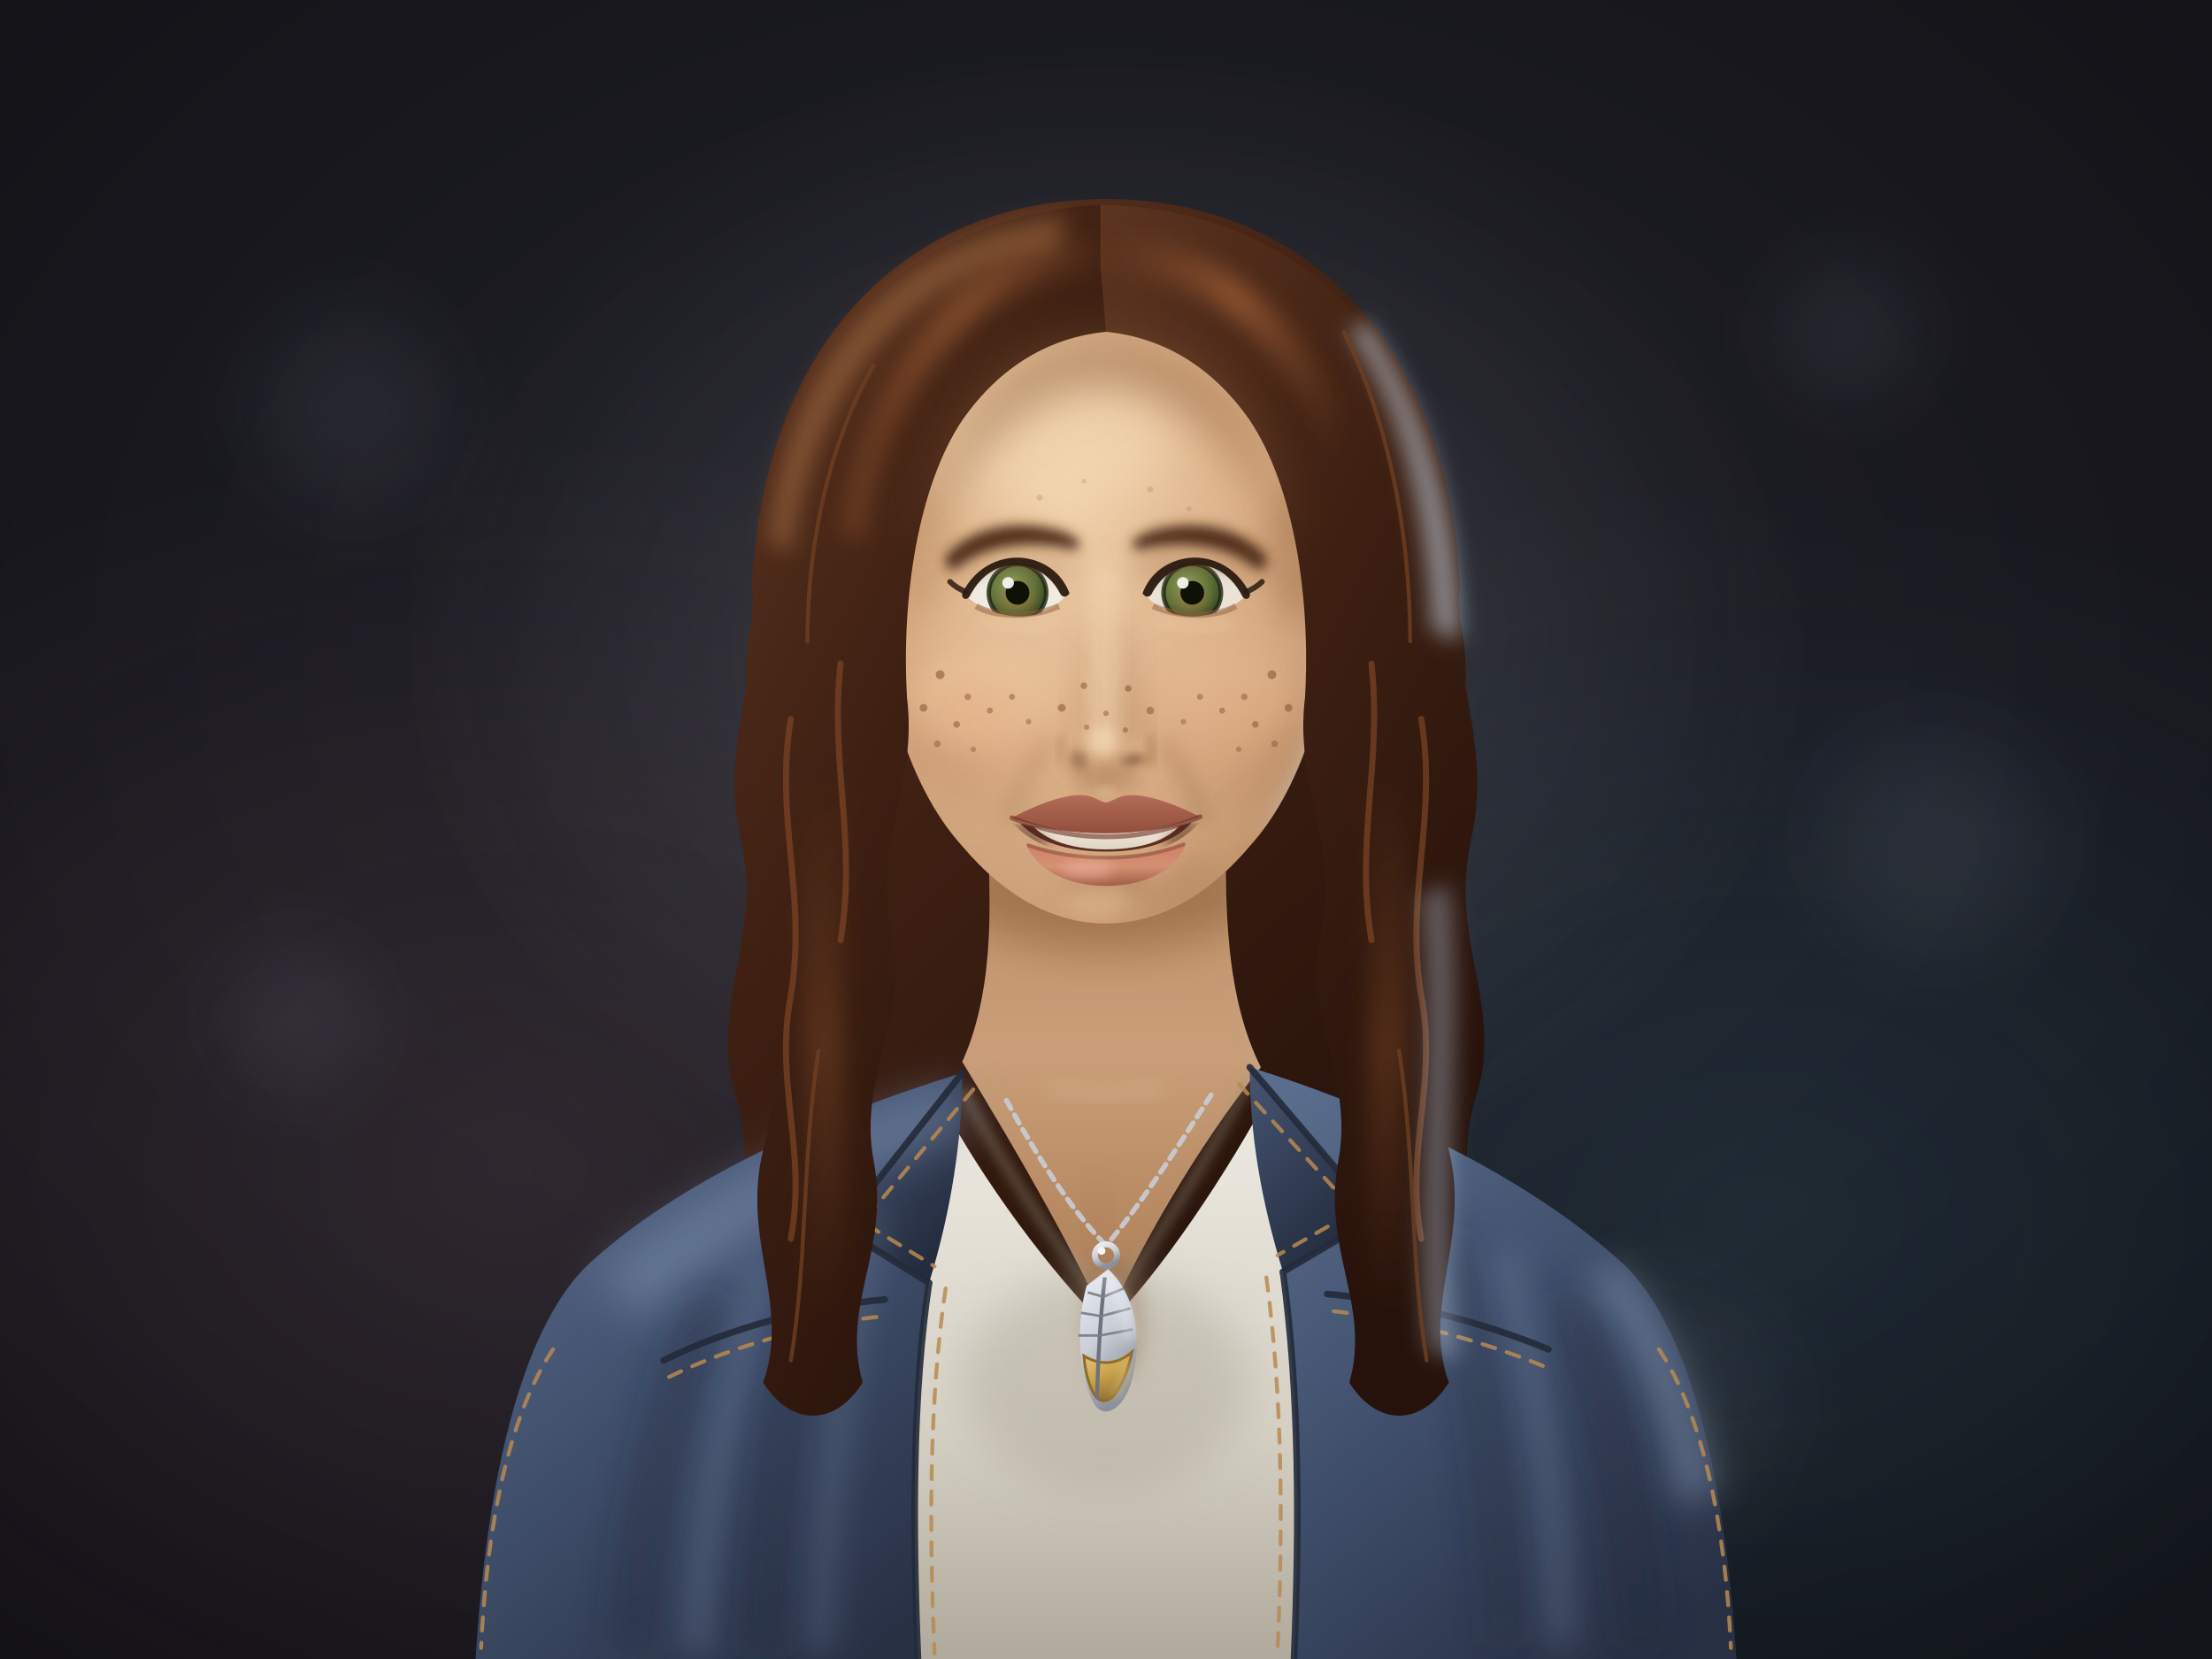
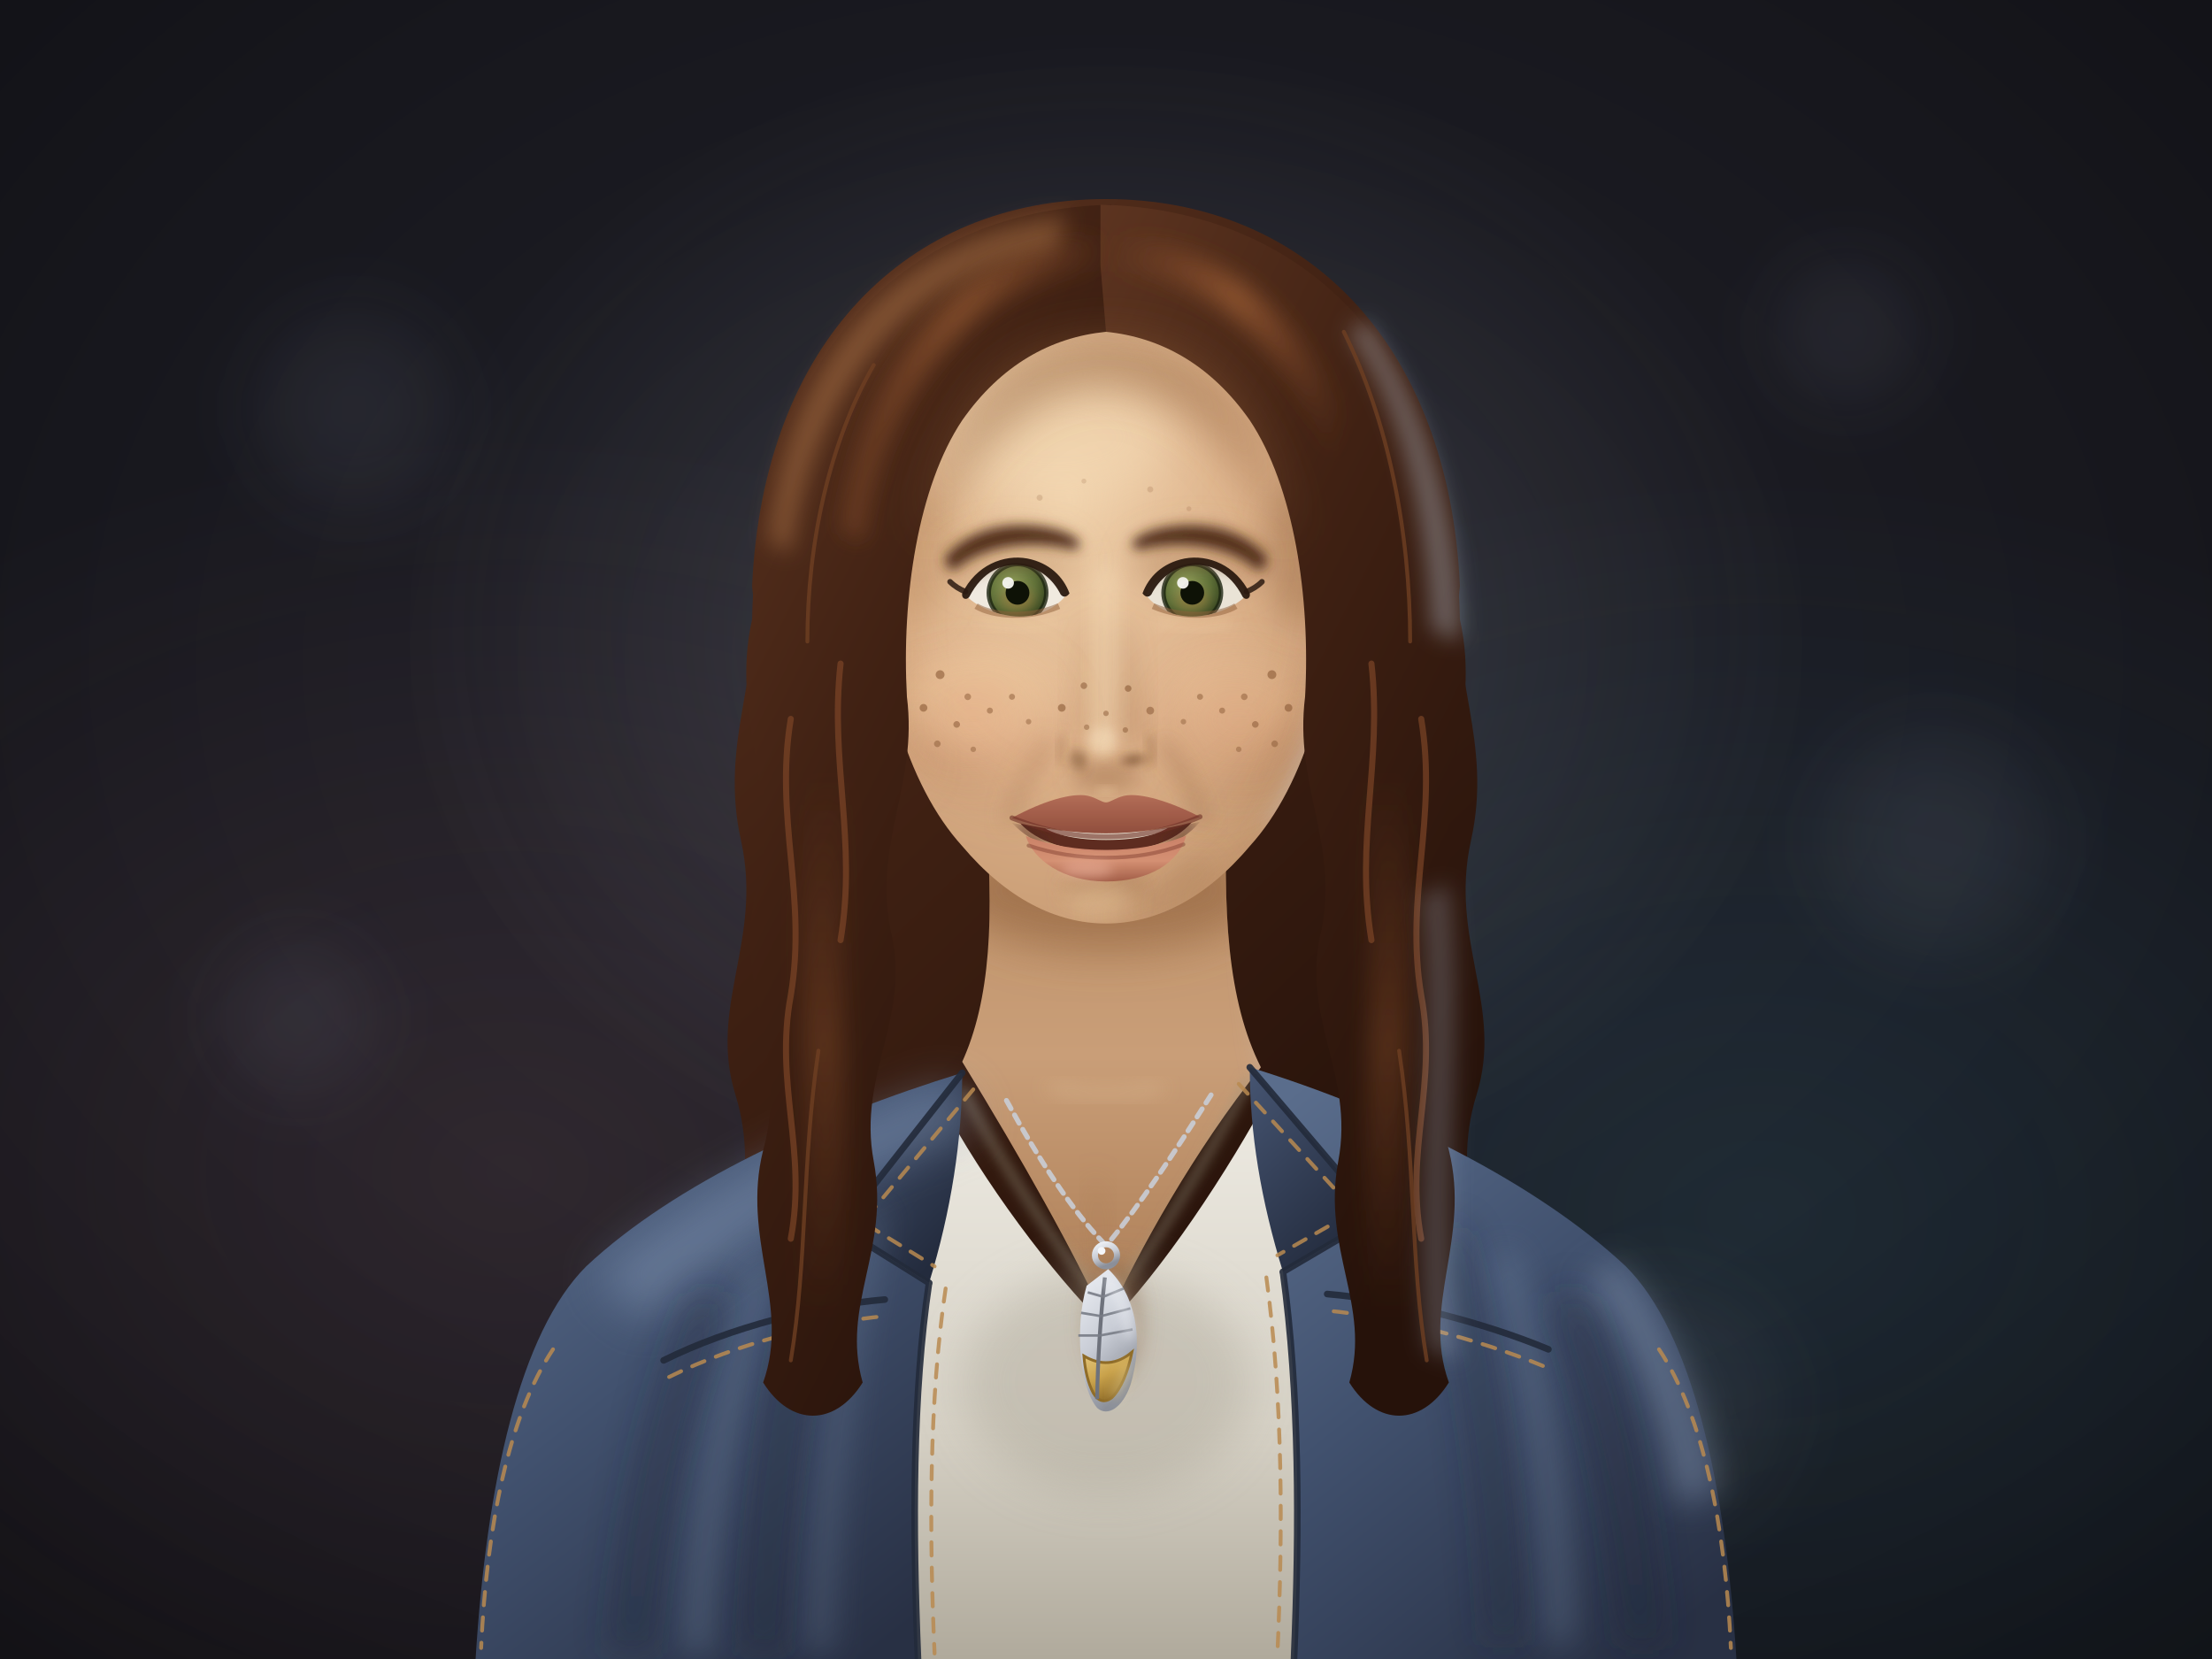
<svg xmlns="http://www.w3.org/2000/svg" viewBox="0 0 400 300" role="img" aria-label="デニムジャケットに金の先金フェザーの女性">
  <defs>
    <radialGradient id="bg" cx="0.5" cy="0.4" r="0.8">
      <stop offset="0" stop-color="#212129" />
      <stop offset="0.6" stop-color="#17171d" />
      <stop offset="1" stop-color="#0e0e12" />
    </radialGradient>
    <radialGradient id="halo" cx="0.5" cy="0.5" r="0.5">
      <stop offset="0" stop-color="#d8dee9" stop-opacity="0.16" />
      <stop offset="0.6" stop-color="#d8dee9" stop-opacity="0.06" />
      <stop offset="1" stop-color="#d8dee9" stop-opacity="0" />
    </radialGradient>
    <radialGradient id="aurB" cx="0.5" cy="0.5" r="0.5">
      <stop offset="0" stop-color="#5BCEFA" stop-opacity="0.10" />
      <stop offset="1" stop-color="#5BCEFA" stop-opacity="0" />
    </radialGradient>
    <radialGradient id="aurP" cx="0.5" cy="0.5" r="0.5">
      <stop offset="0" stop-color="#F5A9B8" stop-opacity="0.10" />
      <stop offset="1" stop-color="#F5A9B8" stop-opacity="0" />
    </radialGradient>
    <radialGradient id="bokeh" cx="0.5" cy="0.5" r="0.5">
      <stop offset="0" stop-color="#b9c4d6" stop-opacity="0.10" />
      <stop offset="0.7" stop-color="#b9c4d6" stop-opacity="0.05" />
      <stop offset="1" stop-color="#b9c4d6" stop-opacity="0" />
    </radialGradient>
    <radialGradient id="skinFace" cx="0.42" cy="0.36" r="0.85">
      <stop offset="0" stop-color="#efd0aa" />
      <stop offset="0.45" stop-color="#ddb28b" />
      <stop offset="0.75" stop-color="#cb9f77" />
      <stop offset="1" stop-color="#a97a52" />
    </radialGradient>
    <linearGradient id="skinNeck" x1="0" y1="0" x2="0" y2="1">
      <stop offset="0" stop-color="#bd9067" />
      <stop offset="0.5" stop-color="#c99e78" />
      <stop offset="1" stop-color="#ab7c54" />
    </linearGradient>
    <linearGradient id="hairA" x1="0" y1="0" x2="0.6" y2="1">
      <stop offset="0" stop-color="#5c3420" />
      <stop offset="0.45" stop-color="#402113" />
      <stop offset="1" stop-color="#26120a" />
    </linearGradient>
    <linearGradient id="sheenA" x1="0" y1="0" x2="1" y2="0.3">
      <stop offset="0" stop-color="#a05a2e" stop-opacity="0" />
      <stop offset="0.5" stop-color="#b06a3a" stop-opacity="0.7" />
      <stop offset="1" stop-color="#a05a2e" stop-opacity="0" />
    </linearGradient>
    <linearGradient id="sheenAV" x1="0" y1="0" x2="0" y2="1">
      <stop offset="0" stop-color="#a05a2e" stop-opacity="0" />
      <stop offset="0.5" stop-color="#a86234" stop-opacity="0.5" />
      <stop offset="1" stop-color="#a05a2e" stop-opacity="0" />
    </linearGradient>
    <linearGradient id="denim" x1="0.15" y1="0" x2="0.8" y2="1">
      <stop offset="0" stop-color="#5a6d8c" />
      <stop offset="0.45" stop-color="#41516e" />
      <stop offset="1" stop-color="#283044" />
    </linearGradient>
    <linearGradient id="denimDark" x1="0" y1="0" x2="0.6" y2="1">
      <stop offset="0" stop-color="#465572" />
      <stop offset="1" stop-color="#232b3d" />
    </linearGradient>
    <linearGradient id="tee" x1="0" y1="0" x2="0" y2="1">
      <stop offset="0" stop-color="#eeebe3" />
      <stop offset="0.6" stop-color="#d5d0c4" />
      <stop offset="1" stop-color="#b0aa9c" />
    </linearGradient>
    <radialGradient id="irisH" cx="0.4" cy="0.35" r="0.75">
      <stop offset="0" stop-color="#8f9c58" />
      <stop offset="0.55" stop-color="#5f7038" />
      <stop offset="1" stop-color="#2a3818" />
    </radialGradient>
    <linearGradient id="lipU" x1="0" y1="0" x2="0" y2="1">
      <stop offset="0" stop-color="#b26a55" />
      <stop offset="1" stop-color="#8e4a3a" />
    </linearGradient>
    <linearGradient id="lipL" x1="0" y1="0" x2="0" y2="1">
      <stop offset="0" stop-color="#cb8168" />
      <stop offset="0.55" stop-color="#d49073" />
      <stop offset="1" stop-color="#a25c46" />
    </linearGradient>
    <linearGradient id="teeth" x1="0" y1="0" x2="0" y2="1">
      <stop offset="0" stop-color="#cfc4b2" />
      <stop offset="0.35" stop-color="#f1eadc" />
      <stop offset="1" stop-color="#ded4c2" />
    </linearGradient>
    <linearGradient id="slv" x1="0" y1="0" x2="0.4" y2="1">
      <stop offset="0" stop-color="#eef1f6" />
      <stop offset="0.55" stop-color="#c9cdd6" />
      <stop offset="1" stop-color="#8b8f99" />
    </linearGradient>
    <linearGradient id="gld" x1="0" y1="0" x2="0.5" y2="1">
      <stop offset="0" stop-color="#e6c97e" />
      <stop offset="0.55" stop-color="#c9a24b" />
      <stop offset="1" stop-color="#8f6c28" />
    </linearGradient>
    <filter id="f1" x="-60%" y="-60%" width="220%" height="220%">
      <feGaussianBlur stdDeviation="1" />
    </filter>
    <filter id="f2" x="-60%" y="-60%" width="220%" height="220%">
      <feGaussianBlur stdDeviation="2" />
    </filter>
    <filter id="f3" x="-60%" y="-60%" width="220%" height="220%">
      <feGaussianBlur stdDeviation="3" />
    </filter>
    <filter id="f4" x="-80%" y="-80%" width="260%" height="260%">
      <feGaussianBlur stdDeviation="4" />
    </filter>
    <filter id="f6" x="-80%" y="-80%" width="260%" height="260%">
      <feGaussianBlur stdDeviation="6" />
    </filter>
    <clipPath id="faceClip">
      <path d="M 158 98 C 158 66 176 46 200 46 C 224 46 242 66 242 98 C 242 122 236 142 226 153 C 218 162.5 209 167 200 167 C 191 167 182 162.5 174 153 C 164 142 158 122 158 98 Z" />
    </clipPath>
    <clipPath id="bodyClip">
      <path d="M 178 145 C 180 166 179 181 174 192 C 185 210 194 226 200 239 C 206 226 216 208 228 193 C 222 181 221 165 222 143 Z" />
    </clipPath>
    <clipPath id="mouthClip">
      <path d="M 183 148.8 C 189 150 194.5 150.6 200 150.6 C 205.5 150.6 211 150 217 148.6 C 213.5 152.8 207.5 155 200 155 C 192.5 155 186.5 152.6 183 148.8 Z" />
    </clipPath>
    <clipPath id="eyeL">
      <path d="M 174.5 107.5 C 177 103 181.5 101.2 185.5 102 C 189.3 102.8 191.7 105.1 192.8 107.6 C 190.6 110.4 186.8 111.9 182.9 111.4 C 179.3 110.9 176.2 109.4 174.5 107.5 Z" />
    </clipPath>
    <clipPath id="eyeR">
      <path d="M 225.5 107.5 C 223 103 218.5 101.2 214.5 102 C 210.7 102.8 208.3 105.1 207.2 107.6 C 209.4 110.4 213.2 111.9 217.1 111.4 C 220.7 110.9 223.8 109.4 225.5 107.5 Z" />
    </clipPath>
  </defs>
  <rect width="400" height="300" fill="url(#bg)" />
  <ellipse cx="92" cy="212" rx="175" ry="135" fill="url(#aurP)" />
  <ellipse cx="318" cy="220" rx="175" ry="135" fill="url(#aurB)" />
  <g filter="url(#f6)">
    <circle cx="64" cy="74" r="23" fill="url(#bokeh)" />
    <circle cx="334" cy="60" r="17" fill="url(#bokeh)" />
    <circle cx="350" cy="152" r="26" fill="url(#bokeh)" />
    <circle cx="54" cy="184" r="18" fill="url(#bokeh)" />
    <circle cx="300" cy="254" r="28" fill="url(#bokeh)" />
  </g>
  <ellipse cx="200" cy="114" rx="127" ry="108" fill="url(#halo)" />
  <path d="M 136 240 C 130 226 138 214 133 198 C 128 182 138 170 134 152 C 130 134 138 122 136 106 C 138 62 164 36 200 36 C 236 36 262 62 264 106 C 262 122 270 134 266 152 C 262 170 272 182 267 198 C 262 214 270 226 264 240 C 260 252 250 258 242 256 L 158 256 C 150 258 140 252 136 240 Z" fill="url(#hairA)" />
  <path d="M 178 145 C 180 166 179 181 174 192 C 185 210 194 226 200 239 C 206 226 216 208 228 193 C 222 181 221 165 222 143 Z" fill="url(#skinNeck)" />
  <g clip-path="url(#bodyClip)">
    <ellipse cx="200" cy="161" rx="28" ry="11" fill="#8a5a36" opacity="0.55" filter="url(#f4)" />
    <path d="M 190 196 C 194 199 206 199 210 196" fill="none" stroke="#f0d5ae" stroke-width="1.4" opacity="0.4" filter="url(#f2)" />
    <path d="M 197 214 C 199 220 200 226 200 232" fill="none" stroke="#9a6b45" stroke-width="2.5" opacity="0.3" filter="url(#f3)" />
    <path d="M 224 148 C 226 172 226 188 230 200 L 236 190 C 230 178 228 160 228 146 Z" fill="#b7c9dd" opacity="0.25" filter="url(#f2)" />
  </g>
  <path d="M 170 199 C 178 214 190 230 200 240 C 210 230 222 212 230 197 C 238 208 243 226 245 252 L 245 300 L 155 300 L 155 252 C 157 226 162 210 170 199 Z" fill="url(#tee)" />
  <path d="M 174 197 C 182 212 192 227 200 236 C 208 227 218 210 226 195" fill="none" stroke="#9a947f" stroke-width="1.2" opacity="0.6" filter="url(#f1)" />
  <ellipse cx="200" cy="250" rx="26" ry="20" fill="#a29c8d" opacity="0.35" filter="url(#f4)" />
  <path d="M 174 194 C 148 202 122 214 106 229 C 94 241 88 268 86 300 L 166 300 C 165 276 165 252 168 232 L 152 222 Z" fill="url(#denim)" />
  <path d="M 226 193 C 252 201 278 214 294 229 C 306 241 312 268 314 300 L 234 300 C 235 276 235 252 232 230 L 249 220 Z" fill="url(#denim)" />
  <path d="M 174 194 L 152 222 L 168 232 C 172 219 174 206 174 194 Z" fill="url(#denimDark)" />
  <path d="M 226 193 L 249 220 L 232 230 C 228 217 226 205 226 193 Z" fill="url(#denimDark)" />
  <g fill="none" stroke-linecap="round">
    <path d="M 108 231 C 126 215 152 203 172 196 L 177 204 C 157 210 133 223 117 239 Z" fill="#8fa3c2" opacity="0.4" filter="url(#f4)" stroke="none" />
    <path d="M 292 228 C 302 238 308 254 311 270 L 303 272 C 300 254 294 240 286 232 Z" fill="#9fb4d2" opacity="0.35" filter="url(#f3)" stroke="none" />
    <g stroke="#1d2432" opacity="0.55" filter="url(#f4)">
      <path d="M 128 236 C 120 256 116 276 114 298" stroke-width="5" />
      <path d="M 148 226 C 142 250 139 274 138 298" stroke-width="4" />
      <path d="M 262 224 C 268 248 271 272 272 296" stroke-width="4" />
      <path d="M 284 236 C 291 254 295 274 297 296" stroke-width="5" />
    </g>
    <g stroke="#7c90ae" opacity="0.5" filter="url(#f3)">
      <path d="M 138 230 C 131 252 127 274 126 298" stroke-width="3" />
      <path d="M 158 220 C 152 246 149 272 148 298" stroke-width="2.5" />
      <path d="M 272 228 C 278 250 281 272 282 296" stroke-width="3" />
    </g>
  </g>
  <g fill="none" stroke-linecap="round">
    <g stroke="#222a3a" stroke-width="1.2" opacity="0.9">
      <path d="M 168 232 C 165 252 165 276 166 300" />
      <path d="M 232 230 C 235 252 235 276 234 300" />
      <path d="M 174 194 L 152 222 L 168 232" />
      <path d="M 226 193 L 249 220 L 232 230" />
      <path d="M 120 246 C 132 240 148 236 160 235" />
      <path d="M 280 244 C 268 239 252 235 240 234" />
    </g>
    <g stroke="#b98a50" stroke-width="0.7" stroke-dasharray="2.4 2.2" opacity="0.85">
      <path d="M 171 233 C 168 253 168 277 169 299" />
      <path d="M 229 231 C 232 253 232 277 231 299" />
      <path d="M 176 197 L 156 221 L 169 229" />
      <path d="M 224 196 L 245 219 L 231 227" />
      <path d="M 121 249 C 133 243 149 239 160 238" />
      <path d="M 279 247 C 267 242 251 238 240 237" />
      <path d="M 100 244 C 92 256 88 276 87 298" />
      <path d="M 300 244 C 308 256 312 276 313 298" />
    </g>
  </g>
  <path d="M 158 98 C 158 66 176 46 200 46 C 224 46 242 66 242 98 C 242 122 236 142 226 153 C 218 162.5 209 167 200 167 C 191 167 182 162.5 174 153 C 164 142 158 122 158 98 Z" fill="url(#skinFace)" />
  <g clip-path="url(#faceClip)">
    <path d="M 239 80 C 243 106 239 132 228 150 C 222 158 215 163 209 165 C 220 166 231 155 237 137 C 243 118 243 95 239 80 Z" fill="#a5744c" opacity="0.55" filter="url(#f4)" />
    <path d="M 160 86 C 157 108 159 130 167 144 C 162 128 161 105 165 85 Z" fill="#b28153" opacity="0.4" filter="url(#f4)" />
    <path d="M 157 94 C 159 66 178 48 200 48 C 222 48 241 66 243 94 C 238 68 222 57 200 57 C 178 57 162 68 157 94 Z" fill="#9a6b45" opacity="0.5" filter="url(#f4)" />
    <ellipse cx="166" cy="100" rx="6" ry="12" fill="#b28153" opacity="0.35" filter="url(#f3)" />
    <ellipse cx="235" cy="100" rx="6" ry="13" fill="#9a6b45" opacity="0.45" filter="url(#f3)" />
    <ellipse cx="183.5" cy="101.5" rx="12" ry="5.5" fill="#a5744c" opacity="0.25" filter="url(#f3)" />
    <ellipse cx="216.5" cy="101.5" rx="12" ry="5.5" fill="#9a6b45" opacity="0.32" filter="url(#f3)" />
    <ellipse cx="177" cy="126" rx="13" ry="9" fill="#f0d0a4" opacity="0.55" filter="url(#f3)" transform="rotate(-10 177 126)" />
    <ellipse cx="223" cy="126" rx="11" ry="8" fill="#f0d0a4" opacity="0.3" filter="url(#f3)" transform="rotate(10 223 126)" />
    <path d="M 164 128 C 170 137 179 144 188 147 C 179 147 168 141 163 132 Z" fill="#9a6b45" opacity="0.3" filter="url(#f4)" />
    <path d="M 237 128 C 231 138 222 145 212 148 C 222 148 233 141 238 132 Z" fill="#8a5a36" opacity="0.4" filter="url(#f4)" />
    <path d="M 196.8 112 C 196 120 195.2 127 194 132.5 C 195.2 133.4 196.4 133.9 197.6 134.1 C 197.6 126 198 118 198.5 112 Z" fill="#a5744c" opacity="0.35" filter="url(#f3)" />
    <path d="M 203.2 112 C 204 120 204.9 127 206.4 133 C 205 134 203.7 134.4 202.4 134.4 C 202.4 126 202.1 118 201.6 112 Z" fill="#8f5f3a" opacity="0.45" filter="url(#f3)" />
    <ellipse cx="200" cy="140.4" rx="6.2" ry="2.1" fill="#8a5a36" opacity="0.45" filter="url(#f2)" />
    <path d="M 190 134 C 186 139 183.5 144.5 182.5 149" fill="none" stroke="#9a6b45" stroke-width="1.5" opacity="0.5" filter="url(#f2)" />
    <path d="M 210 134 C 214 139 216.5 144.5 217.5 149" fill="none" stroke="#8a5a36" stroke-width="1.5" opacity="0.55" filter="url(#f2)" />
    <ellipse cx="200" cy="160" rx="7.4" ry="2.6" fill="#8f5f3a" opacity="0.4" filter="url(#f2)" />
    <path d="M 216 155 C 210 162 203 165.5 196 165.8 C 205 168 214 164 220 156 Z" fill="#8a5a36" opacity="0.35" filter="url(#f3)" />
    <ellipse cx="191" cy="79" rx="21" ry="12.5" fill="#f6ddb8" opacity="0.5" filter="url(#f4)" />
    <rect x="197.8" y="102" width="4" height="32" rx="2" fill="#f6ddb8" opacity="0.55" filter="url(#f2)" />
    <circle cx="199.4" cy="134" r="2.6" fill="#fae6c4" opacity="0.55" filter="url(#f1)" />
    <ellipse cx="199" cy="162.5" rx="6" ry="3.2" fill="#f0d0a4" opacity="0.4" filter="url(#f2)" />
    <ellipse cx="181" cy="98.5" rx="8" ry="3" fill="#ecc79c" opacity="0.3" filter="url(#f2)" transform="rotate(-8 181 98.5)" />
    <ellipse cx="218" cy="98.5" rx="8" ry="3" fill="#ecc79c" opacity="0.22" filter="url(#f2)" transform="rotate(8 218 98.5)" />
    <path d="M 199 142.4 C 199.5 143.8 200.5 143.8 201 142.4" fill="none" stroke="#f0d0a4" stroke-width="1.4" opacity="0.5" filter="url(#f1)" />
    <ellipse cx="176" cy="130" rx="12" ry="7" fill="#d97f5f" opacity="0.28" filter="url(#f6)" />
    <ellipse cx="224" cy="130" rx="12" ry="7" fill="#d97f5f" opacity="0.24" filter="url(#f6)" />
    <path d="M 240 86 C 243 112 239 136 228 151 C 235 148 241 131 243 111 C 244 99 243 92 240 86 Z" fill="#cfe0f2" opacity="0.5" filter="url(#f2)" />
  </g>
  <g fill="#8a5a36">
    <circle cx="192" cy="128" r="0.7" opacity="0.6" />
    <circle cx="196" cy="124" r="0.6" opacity="0.55" />
    <circle cx="204" cy="124.5" r="0.6" opacity="0.6" />
    <circle cx="208" cy="128.5" r="0.7" opacity="0.55" />
    <circle cx="200" cy="129" r="0.5" opacity="0.5" />
    <circle cx="196.5" cy="131.5" r="0.5" opacity="0.45" />
    <circle cx="203.5" cy="132" r="0.5" opacity="0.5" />
    <circle cx="170" cy="122" r="0.8" opacity="0.6" />
    <circle cx="175" cy="126" r="0.6" opacity="0.5" />
    <circle cx="167" cy="128" r="0.7" opacity="0.6" />
    <circle cx="173" cy="131" r="0.6" opacity="0.55" />
    <circle cx="179" cy="128.5" r="0.55" opacity="0.5" />
    <circle cx="169.5" cy="134.5" r="0.6" opacity="0.5" />
    <circle cx="176" cy="135.5" r="0.5" opacity="0.45" />
    <circle cx="183" cy="126" r="0.55" opacity="0.5" />
    <circle cx="186" cy="130.5" r="0.5" opacity="0.45" />
    <circle cx="230" cy="122" r="0.8" opacity="0.6" />
    <circle cx="225" cy="126" r="0.6" opacity="0.5" />
    <circle cx="233" cy="128" r="0.7" opacity="0.6" />
    <circle cx="227" cy="131" r="0.6" opacity="0.55" />
    <circle cx="221" cy="128.5" r="0.55" opacity="0.5" />
    <circle cx="230.5" cy="134.5" r="0.6" opacity="0.5" />
    <circle cx="224" cy="135.5" r="0.5" opacity="0.45" />
    <circle cx="217" cy="126" r="0.55" opacity="0.5" />
    <circle cx="214" cy="130.5" r="0.5" opacity="0.45" />
    <circle cx="188" cy="90" r="0.55" opacity="0.2" />
    <circle cx="196" cy="87" r="0.45" opacity="0.18" />
    <circle cx="208" cy="88.5" r="0.55" opacity="0.2" />
    <circle cx="215" cy="92" r="0.45" opacity="0.18" />
  </g>
  <path d="M 171 100.6 C 175 95.8 182.5 94 189.7 95.5 C 192.3 96 194.1 96.9 195.1 97.9 C 195.5 98.8 194.7 99.6 193.6 99.3 C 186.5 97.7 178.3 98.5 173 102.8 C 171.8 103.6 170.6 102.3 171 100.6 Z" fill="#4e2c18" opacity="0.95" filter="url(#f1)" />
  <path d="M 229 100.6 C 225 95.8 217.5 94 210.3 95.5 C 207.7 96 205.9 96.9 204.9 97.9 C 204.5 98.8 205.3 99.6 206.4 99.3 C 213.5 97.7 221.7 98.5 227 102.8 C 228.2 103.6 229.4 102.3 229 100.6 Z" fill="#4e2c18" opacity="0.95" filter="url(#f1)" />
  <g>
    <path d="M 174.5 107.5 C 177 103 181.5 101.2 185.5 102 C 189.3 102.8 191.7 105.1 192.8 107.6 C 190.6 110.4 186.8 111.9 182.9 111.4 C 179.3 110.9 176.2 109.4 174.5 107.5 Z" fill="#f0eadf" />
    <path d="M 225.5 107.5 C 223 103 218.5 101.2 214.5 102 C 210.7 102.8 208.3 105.1 207.2 107.6 C 209.4 110.4 213.2 111.9 217.1 111.4 C 220.7 110.9 223.8 109.4 225.5 107.5 Z" fill="#eae3d6" />
    <g clip-path="url(#eyeL)">
      <circle cx="184" cy="107.2" r="5.2" fill="url(#irisH)" />
      <ellipse cx="184" cy="108.4" rx="2.9" ry="2" fill="#a97a3c" opacity="0.55" filter="url(#f1)" />
      <circle cx="184" cy="107.2" r="5.2" fill="none" stroke="#1c2410" stroke-width="0.8" opacity="0.8" />
      <circle cx="184" cy="107.2" r="2.15" fill="#0e1206" />
      <circle cx="182.3" cy="105.4" r="1.05" fill="#f6f6f0" opacity="0.95" />
      <path d="M 174 106 C 178 102.6 186 101.4 193 105.1 L 193 100 L 174 100 Z" fill="#7c5a38" opacity="0.4" filter="url(#f1)" />
    </g>
    <g clip-path="url(#eyeR)">
      <circle cx="215.6" cy="107.2" r="5.2" fill="url(#irisH)" />
      <ellipse cx="215.6" cy="108.4" rx="2.9" ry="2" fill="#a97a3c" opacity="0.5" filter="url(#f1)" />
      <circle cx="215.6" cy="107.2" r="5.2" fill="none" stroke="#1c2410" stroke-width="0.8" opacity="0.8" />
      <circle cx="215.6" cy="107.2" r="2.15" fill="#0e1206" />
      <circle cx="213.9" cy="105.4" r="1.05" fill="#f6f6f0" opacity="0.95" />
      <path d="M 207 106 C 211 102.6 219 101.4 226 105.1 L 226 100 L 207 100 Z" fill="#7c5a38" opacity="0.45" filter="url(#f1)" />
    </g>
    <path d="M 174 107.3 C 176.5 102.2 181.5 100.2 185.8 101 C 189.8 101.8 192.3 104.3 193.4 107.3 C 192.9 108 192.3 108.1 191.8 107.5 C 190.4 104.7 188 102.8 185.2 102.3 C 181.3 101.6 177.6 103.4 175.3 107.9 C 174.7 108.7 173.8 108.2 174 107.3 Z" fill="#2b1a10" opacity="0.95" />
    <path d="M 226 107.3 C 223.5 102.2 218.5 100.2 214.2 101 C 210.2 101.8 207.7 104.3 206.6 107.3 C 207.1 108 207.7 108.1 208.2 107.5 C 209.6 104.7 212 102.8 214.8 102.3 C 218.7 101.6 222.4 103.4 224.7 107.9 C 225.3 108.7 226.2 108.2 226 107.3 Z" fill="#2b1a10" opacity="0.95" />
    <path d="M 174.6 107 C 173.6 106.6 172.6 106 171.8 105.2" fill="none" stroke="#2b1a10" stroke-width="1" stroke-linecap="round" opacity="0.85" />
    <path d="M 225.4 107 C 226.4 106.6 227.4 106 228.2 105.2" fill="none" stroke="#2b1a10" stroke-width="1" stroke-linecap="round" opacity="0.85" />
    <path d="M 176.5 109.6 C 179.5 111.4 186 112 191.5 109.6" fill="none" stroke="#8f5f3a" stroke-width="1.1" opacity="0.5" />
    <path d="M 223.5 109.6 C 220.5 111.4 214 112 208.5 109.6" fill="none" stroke="#8f5f3a" stroke-width="1.1" opacity="0.5" />
    <path d="M 177.5 112.4 C 181.5 114 187 114 190.8 112.2" fill="none" stroke="#f0d0a4" stroke-width="1" opacity="0.5" filter="url(#f1)" />
    <path d="M 222.5 112.4 C 218.5 114 213 114 209.2 112.2" fill="none" stroke="#f0d0a4" stroke-width="1" opacity="0.5" filter="url(#f1)" />
  </g>
  <g>
    <ellipse cx="195" cy="137.4" rx="1.8" ry="1.1" fill="#6e4426" opacity="0.7" transform="rotate(18 195 137.4)" filter="url(#f1)" />
    <ellipse cx="205" cy="137.4" rx="1.8" ry="1.1" fill="#6e4426" opacity="0.7" transform="rotate(-18 205 137.4)" filter="url(#f1)" />
    <path d="M 192.6 133.2 C 191.2 134.7 191 136.7 192.3 138.2" fill="none" stroke="#9a6b45" stroke-width="1" opacity="0.55" filter="url(#f1)" />
    <path d="M 207.4 133.2 C 208.8 134.7 209 136.7 207.7 138.2" fill="none" stroke="#8a5a36" stroke-width="1" opacity="0.6" filter="url(#f1)" />
  </g>
  <g>
    <path d="M 184.5 148.9 C 190 150.1 195 150.7 200 150.7 C 205 150.7 210.5 150.1 215.5 148.7 C 212.5 152.2 207 154 200 154 C 193 154 187.5 152.2 184.5 148.9 Z" fill="#5e2c20" />
    <g clip-path="url(#mouthClip)">
-       <path d="M 185.5 147.8 L 214.5 147.6 C 212.5 151.6 207 153.6 200 153.6 C 193 153.6 187.8 151.5 185.5 147.8 Z" fill="url(#teeth)" />
+       <path d="M 187 148.2 L 213 148 C 211.4 150.6 206.5 151.9 200 151.9 C 193.5 151.9 188.8 150.5 187 148.2 Z" fill="url(#teeth)" />
      <path d="M 184.5 147.8 C 186.2 149.8 188 151.2 189.8 152.1 L 187 154.5 L 183.5 149.8 Z" fill="#4a2318" opacity="0.55" filter="url(#f1)" />
      <path d="M 215.5 147.6 C 213.8 149.6 212 151 210.2 151.9 L 213 154.5 L 216.5 149.8 Z" fill="#4a2318" opacity="0.55" filter="url(#f1)" />
    </g>
    <path d="M 183 147.9 C 188.5 144.9 193.8 143.3 196.7 143.9 C 198.4 144.3 199.2 145.1 200 145.1 C 200.8 145.1 201.6 144.3 203.3 143.9 C 206.2 143.3 211.5 144.9 217 147.7 C 211.5 149.8 205.7 150.7 200 150.7 C 194.3 150.7 188.5 149.9 183 147.9 Z" fill="url(#lipU)" opacity="0.96" />
-     <path d="M 185.5 152.4 C 190 154.1 194.8 154.9 200 154.9 C 205.2 154.9 210 154.1 214.5 152.3 C 213.2 156.8 207.8 160.2 200 160.2 C 192.2 160.2 186.8 156.6 185.5 152.4 Z" fill="url(#lipL)" opacity="0.97" />
+     <path d="M 185.5 151.2 C 190 152.9 194.8 153.7 200 153.7 C 205.2 153.7 210 152.9 214.5 151.1 C 213.2 156 207.8 159.4 200 159.4 C 192.2 159.4 186.8 155.4 185.5 151.2 Z" fill="url(#lipL)" opacity="0.97" />
    <path d="M 183 147.9 C 189 150.3 194.5 151.3 200 151.3 C 205.5 151.3 211 150.3 217 147.7" fill="none" stroke="#6e3126" stroke-width="0.9" stroke-linecap="round" opacity="0.6" />
    <path d="M 186 152.9 C 190.5 154.4 195.1 155.1 200 155.1 C 204.9 155.1 209.5 154.4 214 152.7" fill="none" stroke="#7c3a2c" stroke-width="0.7" stroke-linecap="round" opacity="0.45" />
    <ellipse cx="196.5" cy="157.2" rx="4.8" ry="1.6" fill="#f2b9a4" opacity="0.5" filter="url(#f1)" />
  </g>
  <path d="M 201 37 C 162 38 137 66 136 112 C 132 130 141 142 137 160 C 132 178 143 190 138 208 C 134 224 143 236 138 250 C 143 258 151 258 156 250 C 152 236 161 226 158 210 C 155 194 165 184 161 168 C 158 152 166 142 164 126 C 163 108 166 88 174 76 C 181 66 190 61 200 60 L 201 48 Z" fill="url(#hairA)" />
  <path d="M 199 37 C 238 38 263 66 264 112 C 268 130 259 142 263 160 C 268 178 257 190 262 208 C 266 224 257 236 262 250 C 257 258 249 258 244 250 C 248 236 239 226 242 210 C 245 194 235 184 239 168 C 242 152 234 142 236 126 C 237 108 234 88 226 76 C 219 66 210 61 200 60 L 199 48 Z" fill="url(#hairA)" />
  <path d="M 200 61 C 190 61.5 183 65 177.5 71.5 C 172.5 77.5 168.5 87 166.5 99 C 171.5 89 176.5 81.5 182.5 76.5 C 188 72 194 70 200 69.5 C 206 70 212 72 217.5 76.5 C 223.5 81.5 228.5 89 233.5 99 C 231.5 87 227.5 77.5 222.5 71.5 C 217 65 210 61.5 200 61 Z" fill="#8a5a36" opacity="0.5" filter="url(#f4)" />
  <path d="M 152 96 C 154 76 164 56 182 47 C 188 44 194 42.5 199 42.5 L 199 49 C 190 49.5 181 53 174 60 C 164 70 158 82 156 98 Z" fill="url(#sheenA)" opacity="0.75" filter="url(#f2)" />
  <path d="M 248 96 C 246 76 236 56 218 47 C 212 44 206 42.5 201 42.5 L 201 49 C 210 49.5 219 53 226 60 C 236 70 242 82 244 98 Z" fill="url(#sheenA)" opacity="0.85" filter="url(#f2)" />
  <path d="M 146 140 C 143 172 148 204 144 238 L 152 238 C 155 204 150 174 154 140 Z" fill="url(#sheenAV)" opacity="0.55" filter="url(#f2)" />
  <path d="M 254 140 C 257 172 252 204 256 238 L 248 238 C 245 204 250 174 246 140 Z" fill="url(#sheenAV)" opacity="0.6" filter="url(#f2)" />
  <g fill="none" stroke="#7c4526" stroke-width="1.1" stroke-linecap="round" opacity="0.7">
    <path d="M 143 130 C 140 148 146 162 143 180 C 140 196 146 208 143 224" />
    <path d="M 257 130 C 260 148 254 162 257 180 C 260 196 254 208 257 224" />
    <path d="M 152 120 C 150 138 155 152 152 170" />
    <path d="M 248 120 C 250 138 245 152 248 170" />
  </g>
  <path d="M 139 98 C 142 66 162 42 193 39 L 191 45 C 165 49 147 70 143 100 Z" fill="#c98a54" opacity="0.4" filter="url(#f2)" />
-   <path d="M 247 58 C 258 74 264 94 264 116 L 259 114 C 258 94 254 74 244 60 Z" fill="#cfe0f2" opacity="0.55" filter="url(#f2)" />
-   <path d="M 262 160 C 265 190 260 218 264 246 L 258 244 C 255 216 260 190 257 162 Z" fill="#b9c8dd" opacity="0.4" filter="url(#f2)" />
+   <path d="M 247 58 C 258 74 264 94 264 116 L 259 114 C 258 94 254 74 244 60 Z" fill="#cfe0f2" opacity="0.35" filter="url(#f2)" />
+   <path d="M 262 160 C 265 190 260 218 264 246 L 258 244 C 255 216 260 190 257 162 Z" fill="#b9c8dd" opacity="0.25" filter="url(#f2)" />
  <g fill="none" stroke="#6e3f22" stroke-width="0.7" stroke-linecap="round" opacity="0.8">
    <path d="M 158 66 C 150 80 146 98 146 116" />
    <path d="M 243 60 C 251 76 255 96 255 116" />
    <path d="M 148 190 C 145 210 146 228 143 246" />
    <path d="M 253 190 C 256 210 255 228 258 246" />
  </g>
  <g fill="none" stroke="#c9cdd6" stroke-linecap="round">
    <path d="M 182 199 C 188 210 194 219 199.4 224.6" stroke-width="0.9" stroke-dasharray="1.7 1.3" opacity="0.9" />
    <path d="M 219 198 C 212 209 206 218 200.6 224.6" stroke-width="0.9" stroke-dasharray="1.7 1.3" opacity="0.9" />
  </g>
  <ellipse cx="201.5" cy="239" rx="5" ry="11" fill="#7c5231" opacity="0.35" filter="url(#f2)" />
  <circle cx="200" cy="227" r="2" fill="none" stroke="url(#slv)" stroke-width="1.1" />
  <path d="M 200.4 229.5 C 205.2 234 207 242 204.4 250.5 C 203 254.5 200.3 256.3 198.4 254.6 C 195.2 250.8 194.3 240 196.5 232.5 Z" fill="url(#slv)" />
  <path d="M 204.7 244.5 C 204 248 202.7 251.2 201 252.8 C 199.7 253.7 198.6 253.4 197.7 251.9 C 196.8 250.2 196.2 247.8 196 245.2 C 199 247 202 246.8 204.7 244.5 Z" fill="url(#gld)" stroke="#8f6c28" stroke-width="0.5" />
  <path d="M 199.8 231 C 199 238 198.5 246 198.4 253" fill="none" stroke="#6e727c" stroke-width="0.7" />
  <g stroke="#787c86" stroke-width="0.45" fill="none" opacity="0.9">
    <path d="M 199.5 234.5 L 203.2 233" />
    <path d="M 199.1 238 L 204.4 236.6" />
    <path d="M 198.9 241.5 L 204.8 240.4" />
    <path d="M 199.5 234.5 L 196.7 233.7" />
    <path d="M 199.1 238 L 195.5 237.4" />
    <path d="M 198.9 241.5 L 195 241.5" />
  </g>
  <path d="M 199.9 231 C 202.6 233.8 204.1 238 204.2 242" fill="none" stroke="#f4f6fa" stroke-width="1" opacity="0.9" filter="url(#f1)" />
  <path d="M 203.9 246.5 C 203.4 249 202.5 251.2 201.3 252.6" fill="none" stroke="#f2dc9e" stroke-width="0.8" opacity="0.9" filter="url(#f1)" />
  <circle cx="199.2" cy="226.2" r="0.7" fill="#f4f6fa" />
</svg>
